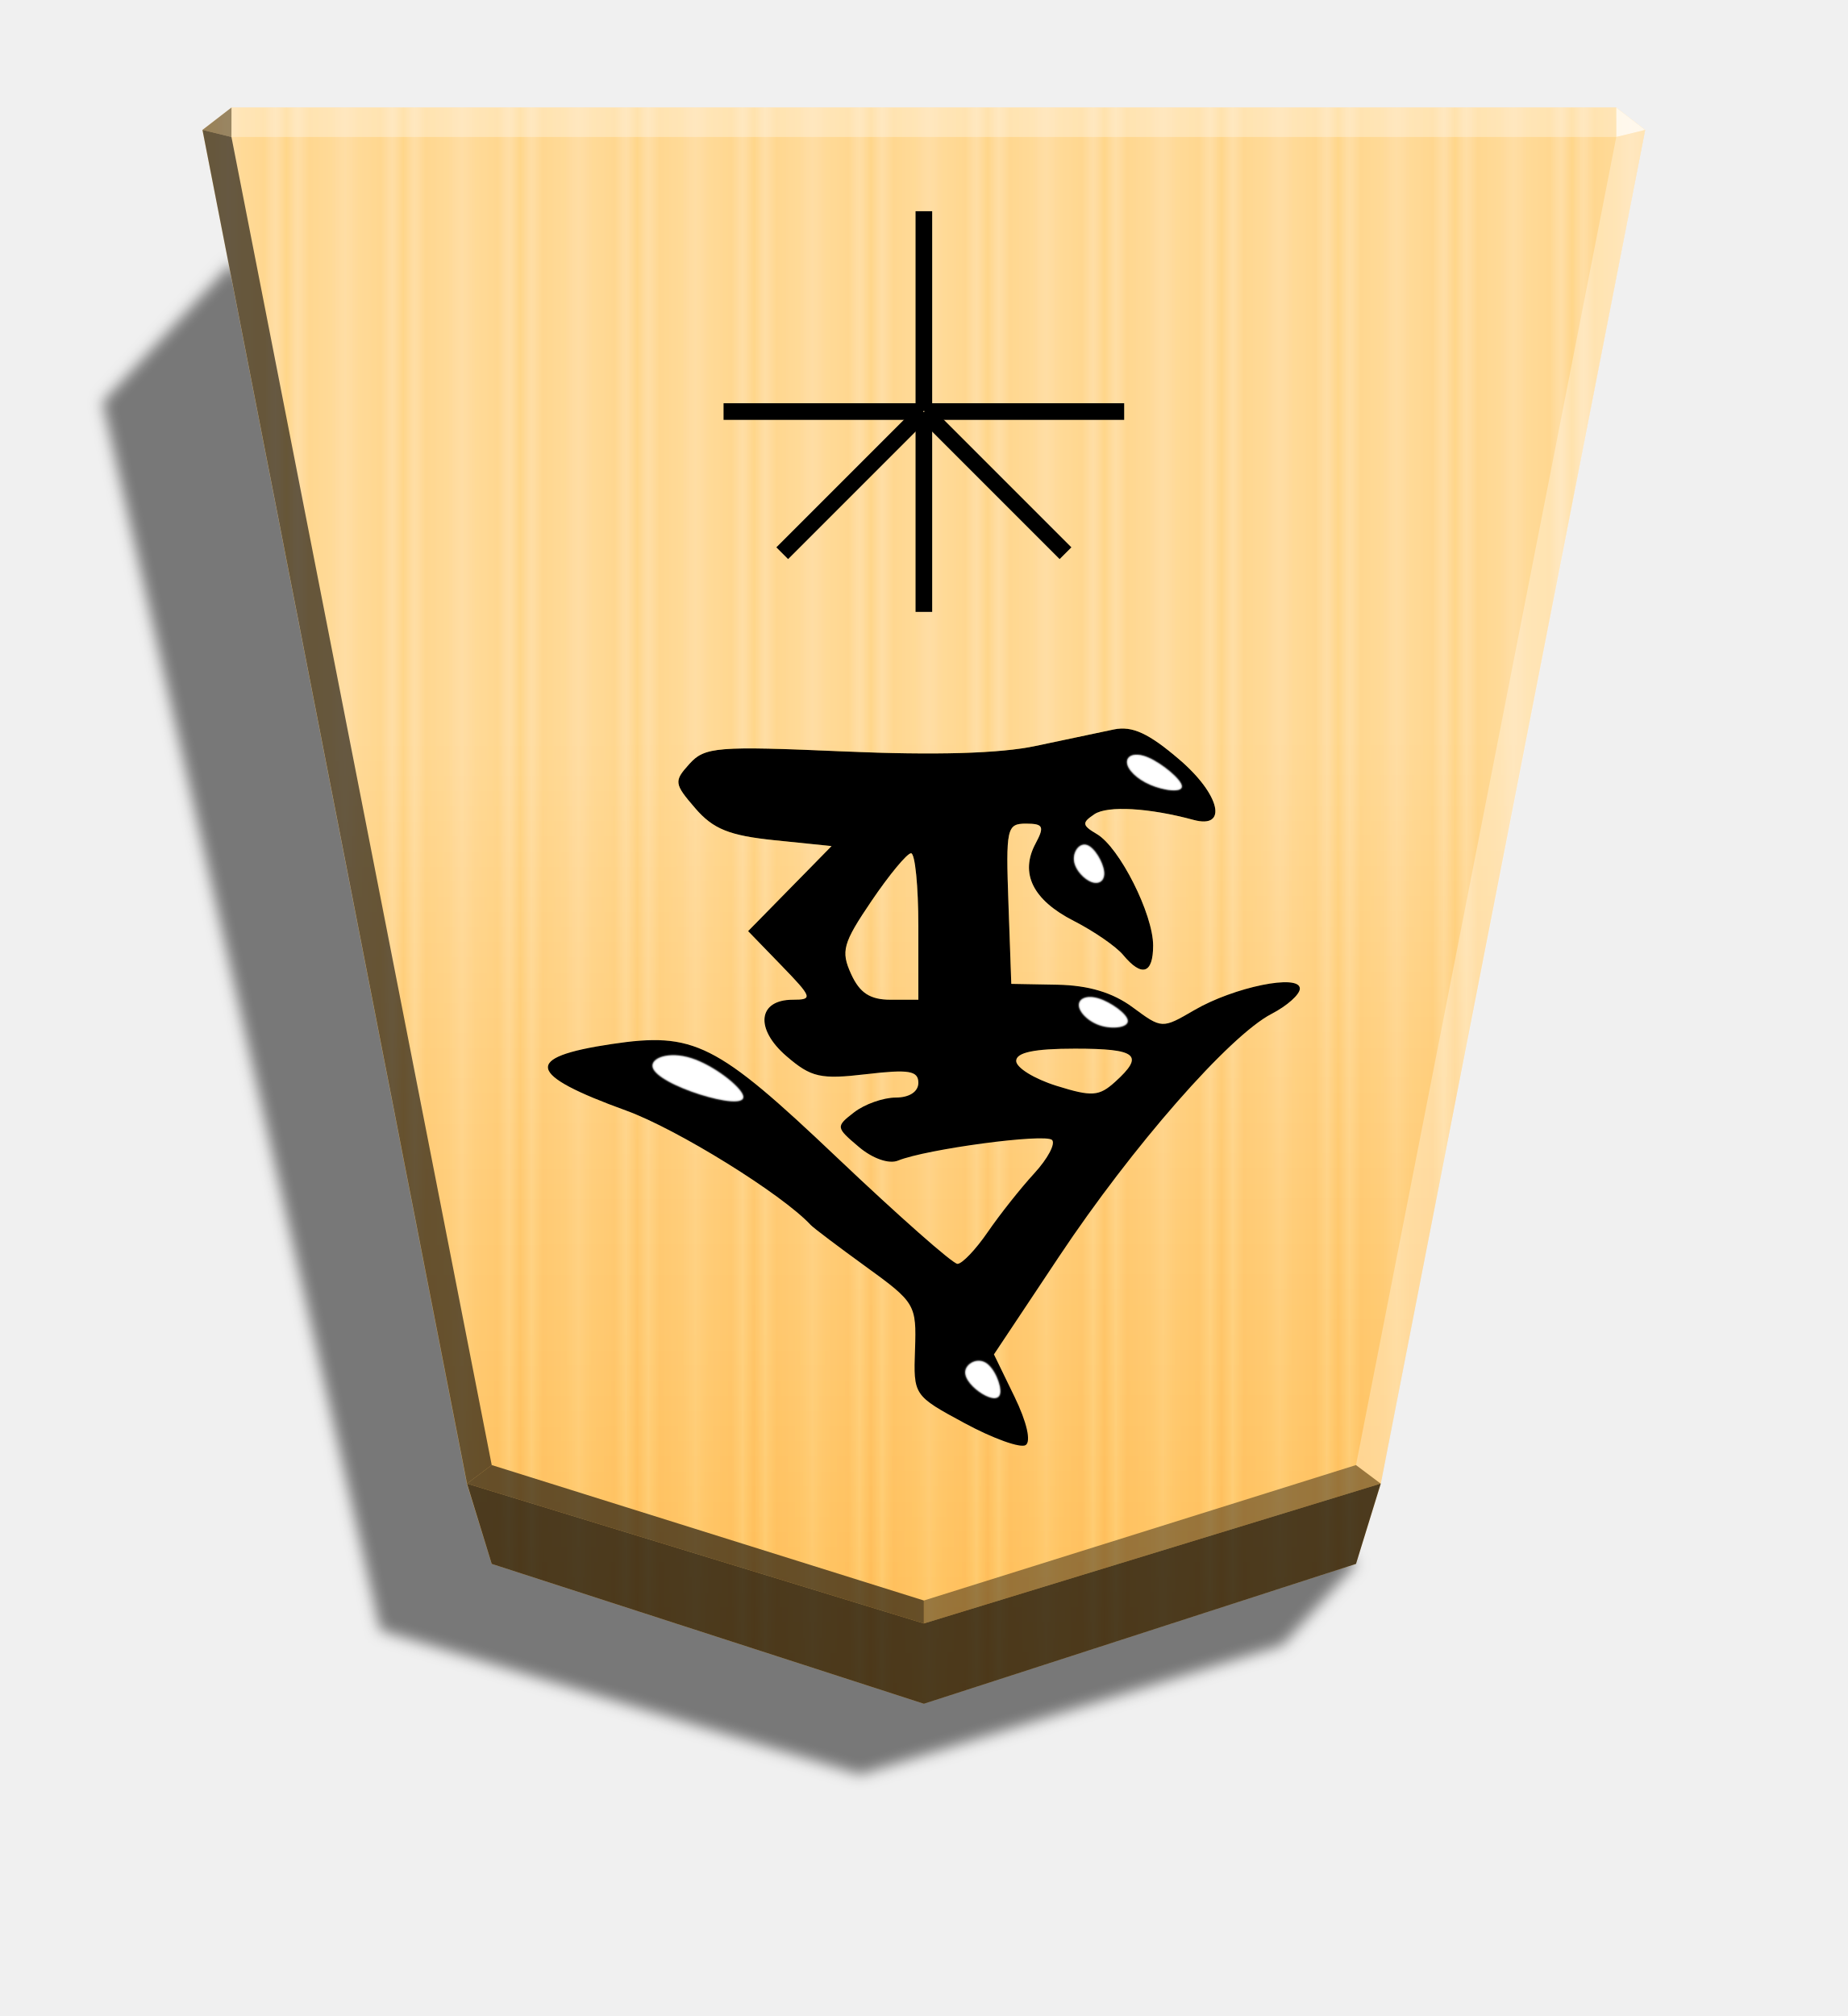
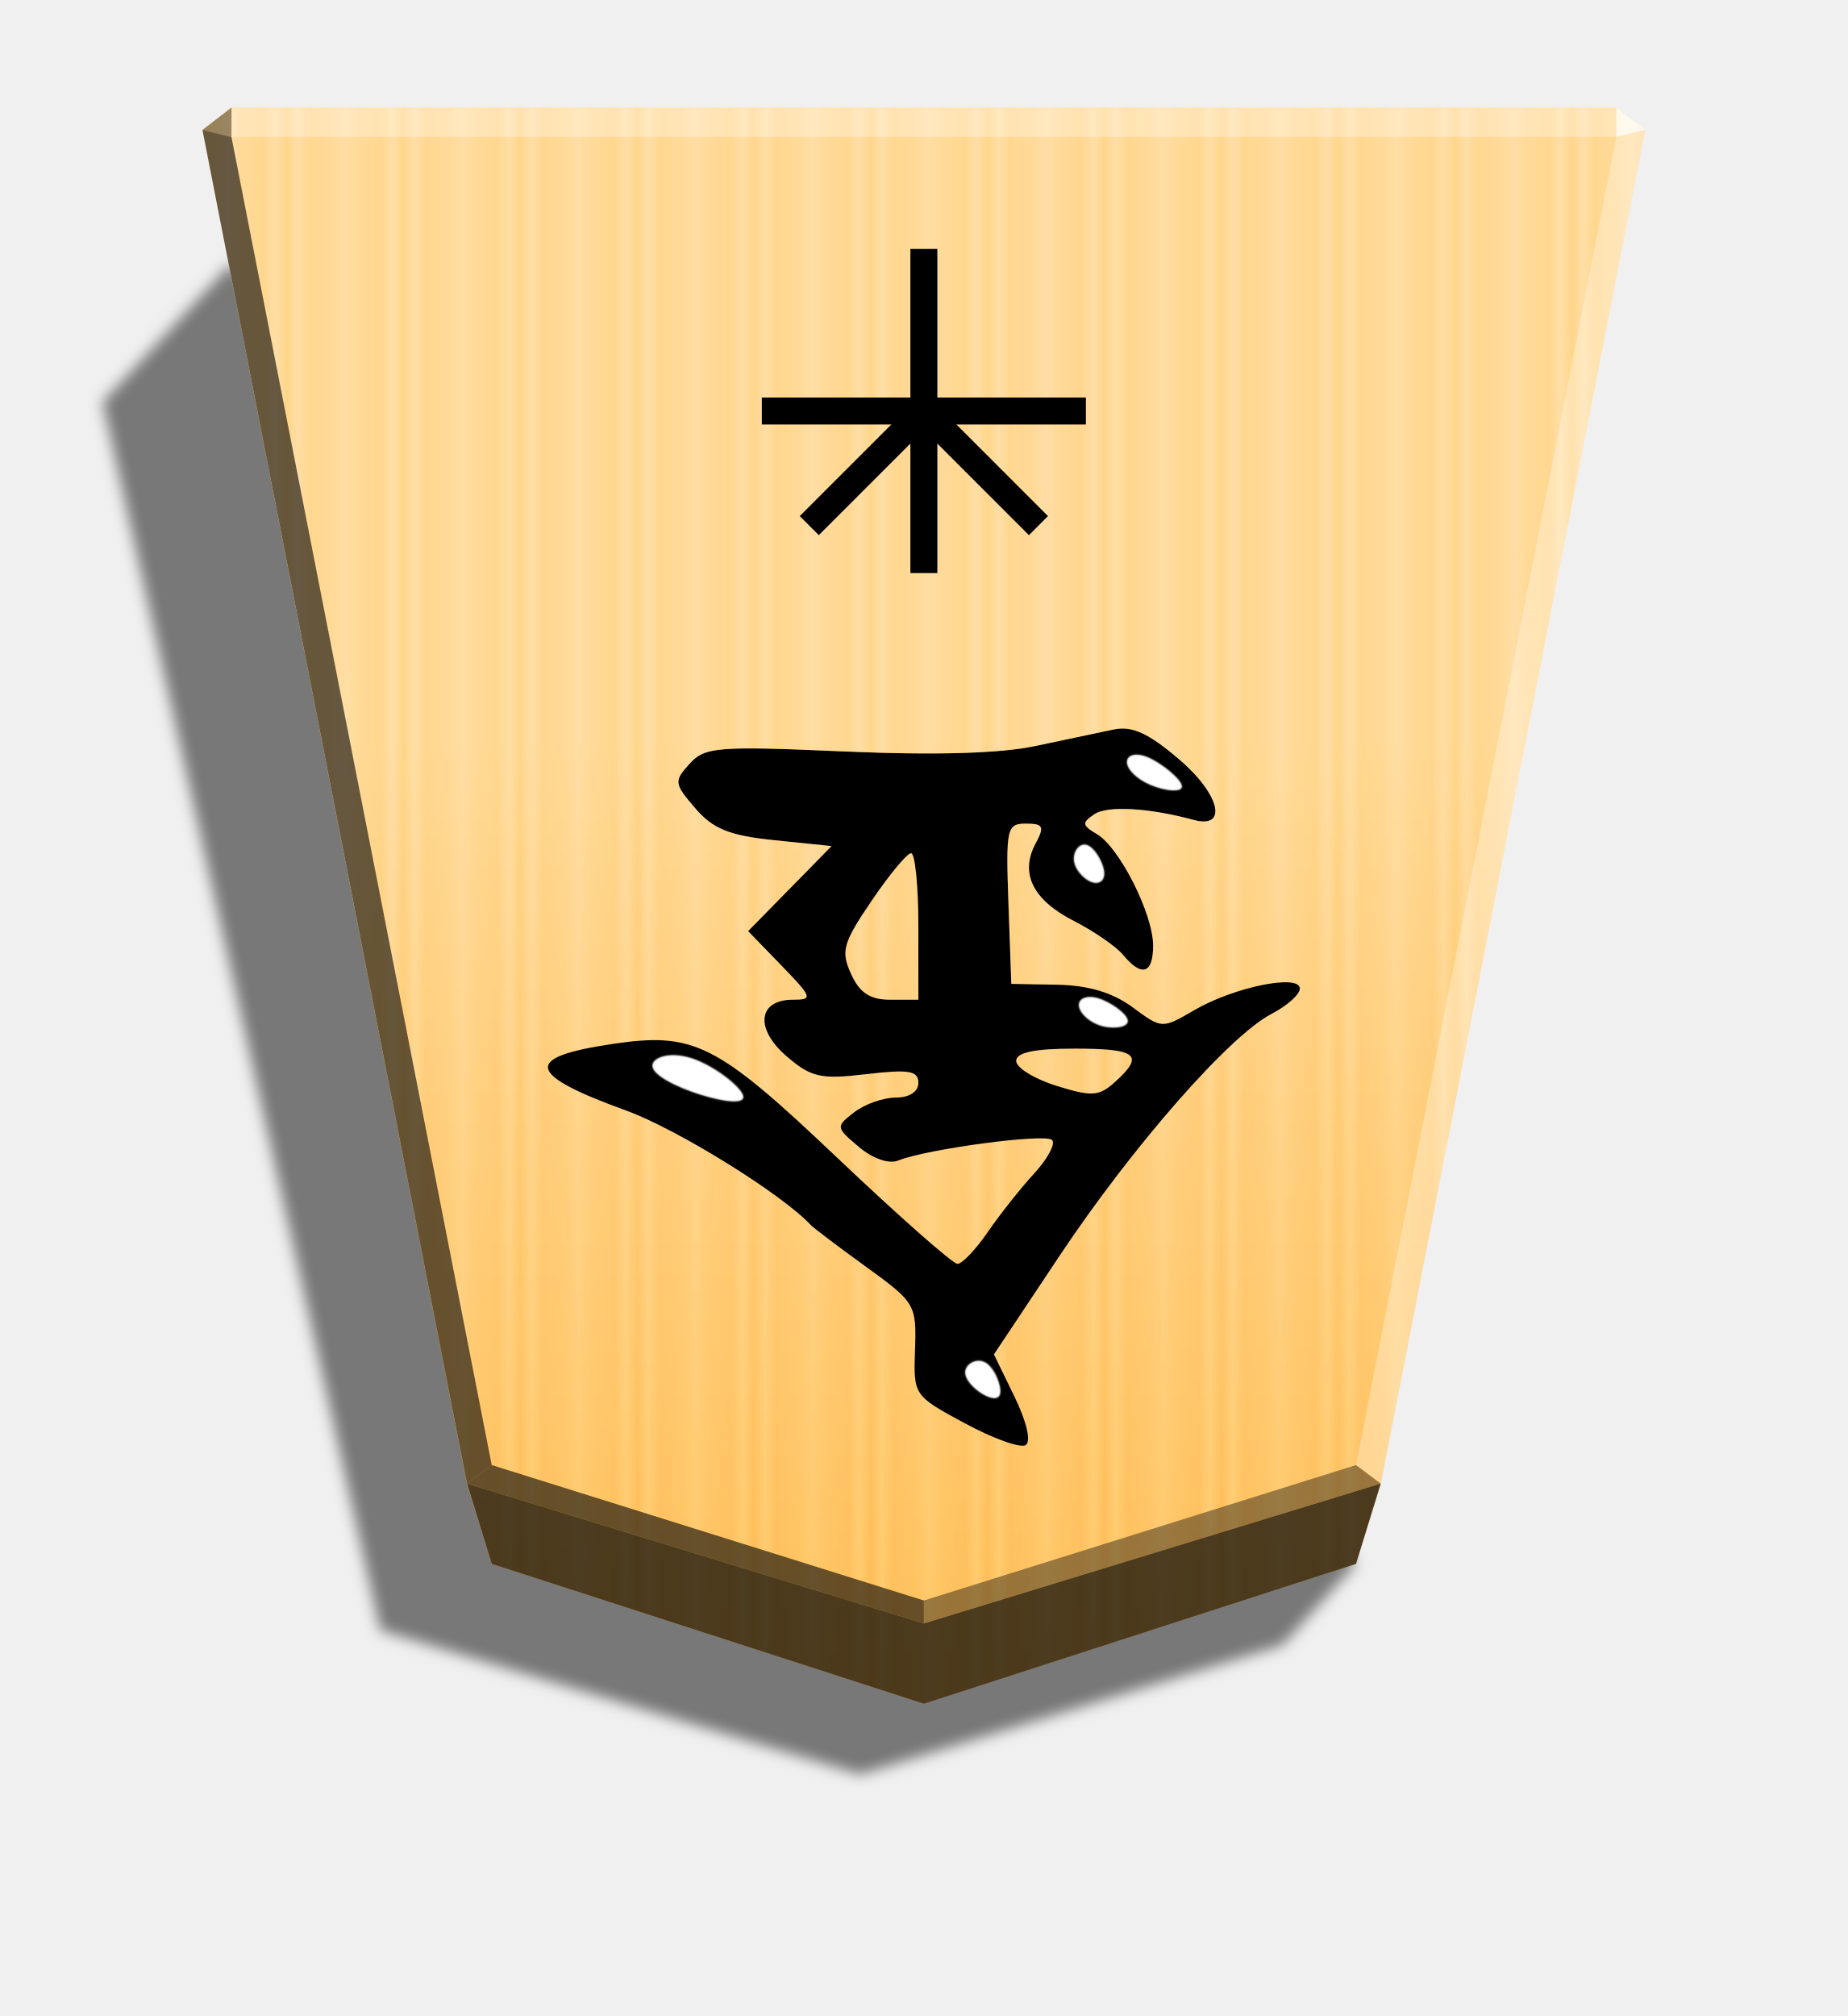
<svg xmlns="http://www.w3.org/2000/svg" width="498.898" height="544.252" viewBox="0 0 1320 1440">
  <style>.B{color-interpolation-filters:sRGB}</style>
  <defs>
    <linearGradient id="A" x1="-1430.769" y1="-77.47" x2="-1409.955" y2="-77.47" spreadMethod="reflect" gradientUnits="userSpaceOnUse">
      <stop offset="0" stop-color="#ffd285" />
      <stop offset=".232" stop-color="#ffcd79" />
      <stop offset=".616" stop-color="#ffca73" />
      <stop offset=".808" stop-color="#ffd386" />
      <stop offset="1" stop-color="#ffc86e" />
    </linearGradient>
    <filter id="B" x="-.013" y="-.011" width="1.026" height="1.022" class="B">
      <feGaussianBlur stdDeviation="2.441" />
    </filter>
    <linearGradient id="C" x1="-905.02" y1="-384.47" x2="-904.556" y2="184.159" gradientUnits="userSpaceOnUse">
      <stop offset="0" />
      <stop offset=".604" stop-color="#fff" />
    </linearGradient>
-     <filter id="D" x="-.067" y="-.064" width="1.135" height="1.127" class="B">
+     <filter id="D" x="-.068" y="-.064" width="1.135" height="1.127" class="B">
      <feGaussianBlur stdDeviation=".392" />
    </filter>
    <filter id="E" x="-.026" y="-.052" width="1.053" height="1.103" class="B">
      <feGaussianBlur stdDeviation=".392" />
    </filter>
    <filter id="F" x="-.044" y="-.067" width="1.087" height="1.134" class="B">
      <feGaussianBlur stdDeviation=".392" />
    </filter>
-     <filter id="G" x="-.079" y="-.062" width="1.158" height="1.125" class="B">
+     <filter id="G" x="-.079" y="-.063" width="1.158" height="1.125" class="B">
      <feGaussianBlur stdDeviation=".392" />
    </filter>
    <filter id="H" x="-.049" y="-.078" width="1.098" height="1.156" class="B">
      <feGaussianBlur stdDeviation=".392" />
    </filter>
  </defs>
  <path style="mix-blend-mode:multiply" d="M-2659.569 204.596l26.181 28.949 150.416 46.096 171.017-51.398 98.911-437.515-45.894-49.39z" transform="matrix(-2.0051 0 0 2.0051 -4364.078 706.8231)" opacity=".5" filter="url(#B)" />
  <path d="M-1220.686-340.838l-153.963 49.823-8.809 28.459-94.245 482.361 10.349 7.986h493.336l10.348-7.986-94.244-482.361-8.809-28.459z" fill="url(#A)" transform="matrix(-2.0051 0 0 -2.0051 -1787.639 533.5419)" />
  <g transform="matrix(-1.8142 0 0 -1.8142 -3975.43 648.6564)">
    <path d="M-2655.773 58.424c-15.98-13.719-19.155-27.389-5.499-23.686 17.543 4.758 33.856 5.695 39.026 2.243 5.037-3.364 4.91-4.37-.99-7.847-8.889-5.238-22.122-31.477-22.122-43.865 0-11.152 4.457-12.559 11.79-3.724 2.765 3.333 11.518 9.37 19.45 13.417 16.14 8.234 21.332 18.733 15.06 30.452-3.599 6.726-3.057 7.849 3.794 7.849 7.533 0 7.93-1.825 6.876-31.545l-1.118-31.545-18.106-.33c-12.268-.224-21.833-3.086-29.667-8.878-11.529-8.524-11.597-8.527-24.264-1.148-15.688 9.139-41.592 14.428-41.592 8.493 0-2.3 4.986-6.76 11.079-9.911 16.668-8.62 54.896-52.247 83.726-95.553l25.665-38.552-8.111-16.697c-4.824-9.928-6.595-17.635-4.369-19.01 2.058-1.272 12.836 2.598 23.95 8.602 20.18 10.901 20.206 10.94 19.589 29.051-.601 17.651-.092 18.52 19.259 32.527 10.932 7.915 20.743 15.325 21.803 16.466 11.303 12.178 52.588 37.767 72.703 45.063 39.247 14.236 40.732 20.93 5.804 26.168-32.55 4.881-41.258.502-88.851-44.678-24.25-23.02-45.592-41.855-47.426-41.855s-7.199 5.633-11.92 12.518-12.948 17.267-18.278 23.071-8.502 11.742-7.047 13.197c2.686 2.686 49.506-3.582 60.677-8.123 3.558-1.446 9.987.802 15.407 5.388 9.12 7.716 9.155 7.983 1.825 13.65-4.112 3.179-11.479 5.78-16.37 5.78-5.36 0-8.893 2.309-8.893 5.811 0 4.753 3.725 5.373 20.454 3.407 18.078-2.125 21.732-1.305 31.46 7.063 12.563 10.806 11.29 22.236-2.474 22.236-8.015 0-7.718.89 4.509 13.505l13.09 13.505-16.434 16.745-16.433 16.745 22.396 2.296c17.837 1.829 24.199 4.386 31.259 12.563 8.389 9.718 8.512 10.654 2.303 17.515-6.039 6.673-10.867 7.06-60.862 4.881-35.885-1.564-61.489-.827-75.488 2.171l-30.815 6.503c-7.205 1.471-13.707-1.535-25.823-11.936zm121.296-55.585c11.288-16.648 12.159-19.766 8.049-28.789-3.402-7.466-7.478-10.12-15.548-10.12h-10.937V-7.18c0 15.889 1.3 28.844 2.889 28.789s8.585-8.501 15.548-18.769zm-56.955-63.008c0-2.662-7.147-7.071-15.882-9.797-13.968-4.359-16.754-4.168-23.111 1.585-11.659 10.552-8.618 13.052 15.883 13.052 15.984 0 23.111-1.492 23.111-4.84z" />
    <g fill="#fff">
      <path d="M-2578.01-191.24c3.468 2.121 7.042 5.832 6.671 8.897s-4.687 5.484-8.155 3.363-6.089-8.781-5.718-11.847 3.733-2.534 7.202-.413z" filter="url(#D)" />
      <path d="M-2466.867-73.371c8.919 2.827 17.751 7.179 18.598 10.757s-6.29 6.382-15.209 3.555-19.619-11.282-20.466-14.861 8.158-2.278 17.077.549z" filter="url(#E)" />
      <path d="M-2644.261 48.557c5.392 2.313 8.966 6.025 9.172 8.705s-2.955 4.33-8.347 2.016-13.014-8.589-13.221-11.27 7.004-1.765 12.396.549z" filter="url(#F)" />
      <path d="M-2621.207 10.253c2.955 1.031 6.529 4.742 6.992 8.384s-2.186 7.215-5.141 6.184-6.217-6.665-6.68-10.308 1.874-5.292 4.829-4.261z" filter="url(#G)" />
      <path d="M-2624.716-46.275c4.815 1.48 8.389 5.191 8.595 7.871s-2.955 4.33-7.77 2.85-11.283-6.088-11.489-8.769 5.85-3.432 10.664-1.952z" filter="url(#H)" />
    </g>
  </g>
  <path d="M-905.02-384.47l-153.963 49.823-8.809 26.778-94.245 484.042 10.349 7.986h493.336l10.349-7.986-94.244-482.219-8.809-28.601z" opacity=".25" fill="url(#C)" transform="matrix(-2.0051 0 0 -2.0051 -1154.688 446.0546)" style="mix-blend-mode:overlay" />
  <path d="M165.355 97.854l.043-21.064-20.75 16.013 20.707 5.052zm821.025 961.863l-17.664-13.248L660 1143.218v16.402z" opacity=".4" />
  <path d="M333.62 1059.717l17.664-13.248L660 1143.218v16.402z" opacity=".6" />
  <path d="M333.62 1059.717l17.664-13.248L165.355 97.854l-20.707-5.052z" opacity=".6" />
  <g fill="#fff">
    <path d="M986.38 1059.717l-17.664-13.248 185.93-948.615 20.707-5.052z" opacity=".3" />
    <path d="M1154.646 97.854l-.043-21.064 20.75 16.013-20.707 5.052z" opacity=".8" />
    <path d="M1154.646 97.854H165.355l.043-21.064h989.205l.043 21.064z" opacity=".3" />
  </g>
-   <path d="M351.283 1117.065l-17.663-57.348L660 1159.62l326.38-99.903-17.663 57.348-308.717 99.903-308.717-99.903z" opacity=".7" />
-   <path d="M654.065 294.356h11.87v142.708h-11.87zm11.87-.774h-11.87V150.874h11.87z" />
-   <path d="M659.613 288.034v11.87H516.905v-11.87zm.774 11.87v-11.87h142.708v11.87z" />
-   <path d="M655.529 290.046l8.393 8.393-100.909 100.909-8.393-8.393z" />
-   <path d="M656.077 298.44l8.393-8.393L765.38 390.956l-8.393 8.393z" />
+   <path d="M351.283 1117.065l-17.663-57.348L660 1159.62l326.38-99.903-17.663 57.348L660 1216.968l-308.717-99.903z" opacity=".7" />
+   <g transform="rotate(180 660 675.569)" fill="#000">
+     <path d="M650.373 941.796h19.257v231.519h-19.257z" />
+     <path d="M775.76 1047.928v19.257H544.241v-19.257z" />
+     <path d="M735.048 968.894l13.617 13.617-84.674 84.674-13.617-13.617z" />
+     <path d="M669.631 1053.568l-13.617 13.617-84.675-84.675 13.617-13.617z" />
+   </g>
</svg>
